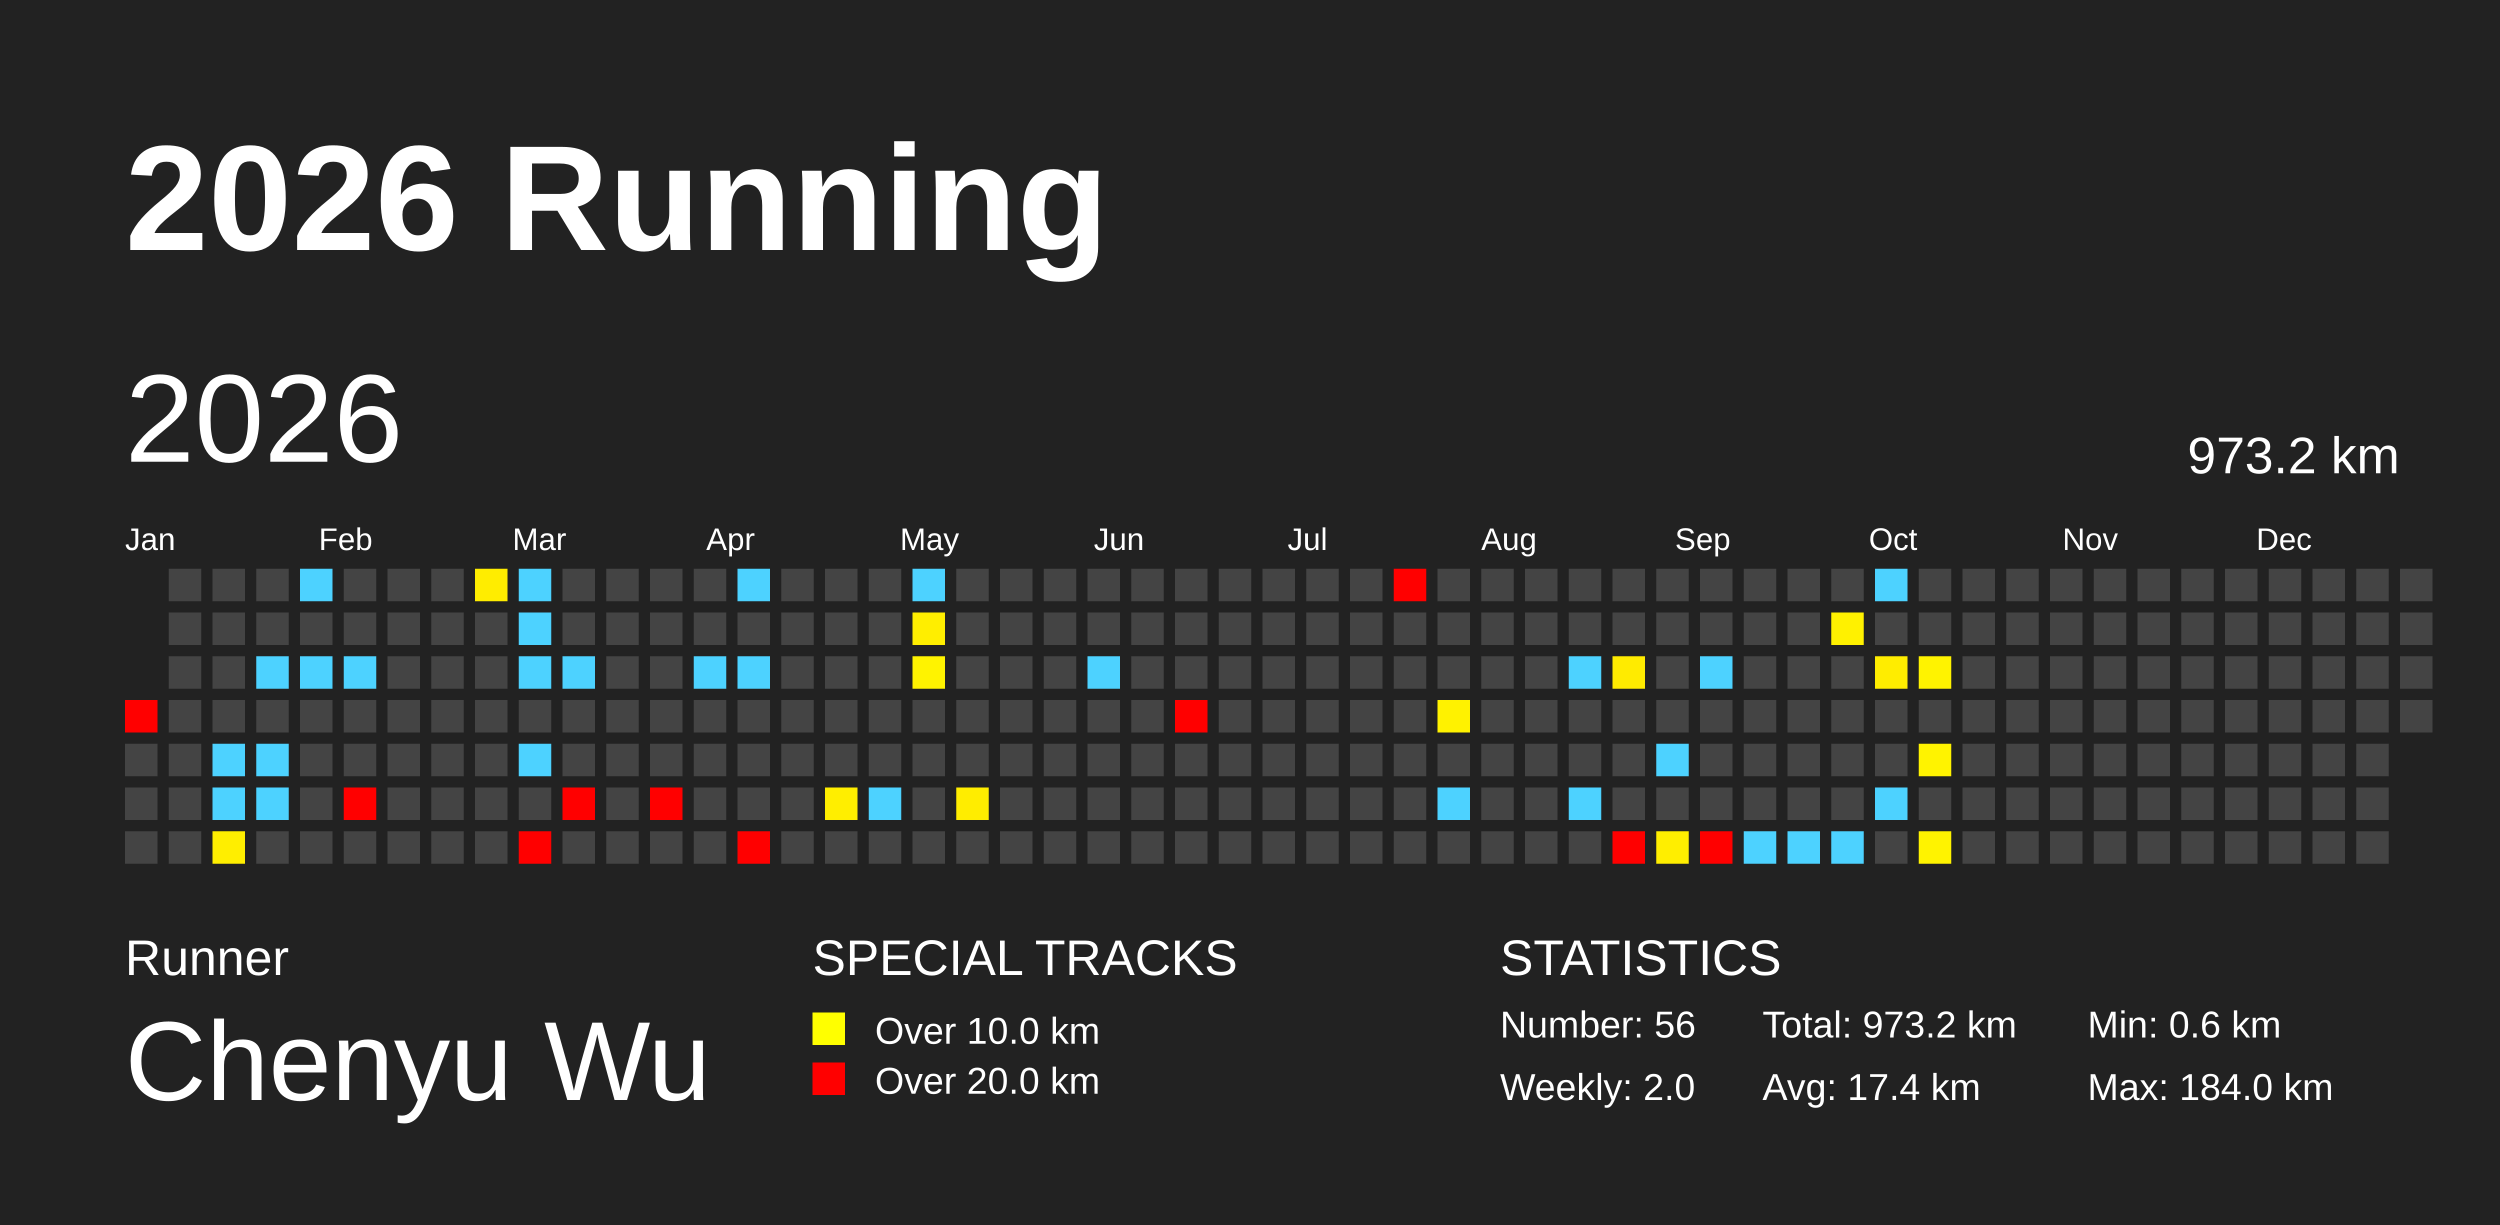
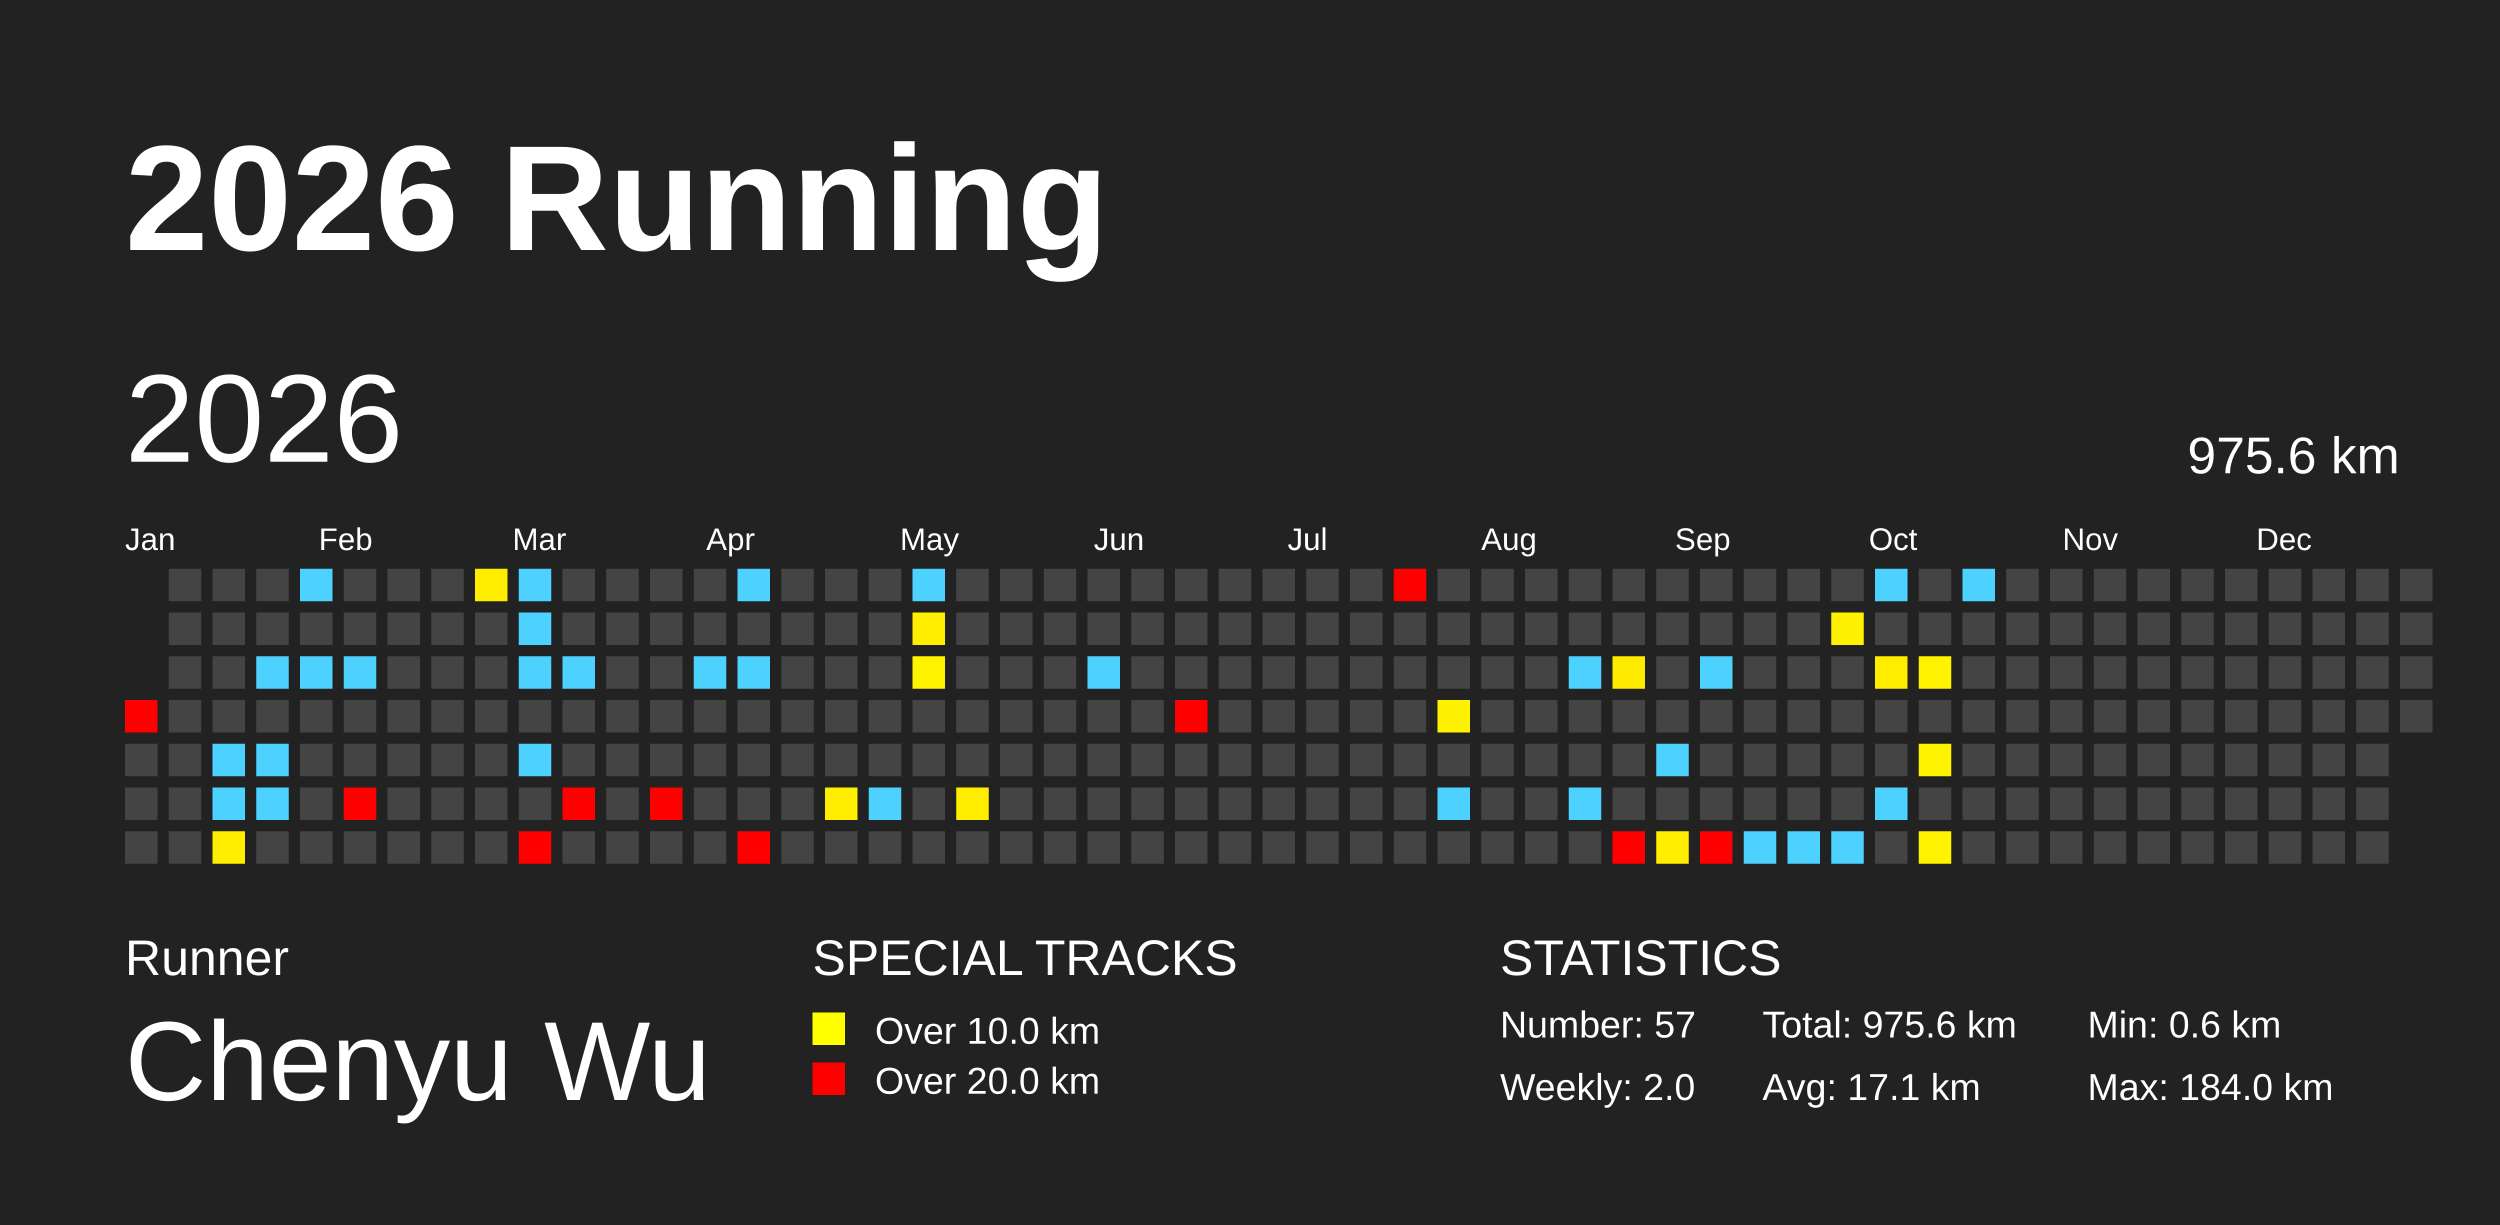
<svg xmlns="http://www.w3.org/2000/svg" baseProfile="full" height="98mm" version="1.1" viewBox="0,0,200,98" width="200mm">
  <defs />
  <rect fill="#222222" height="98" width="200" x="0" y="0" />
  <text fill="#FFFFFF" style="font-size:12px; font-family:Arial; font-weight:bold;" x="10" y="20">2026 Running</text>
  <text fill="#FFFFFF" style="font-size:4px; font-family:Arial" x="10" y="78">Runner</text>
  <text fill="#FFFFFF" style="font-size:9px; font-family:Arial" x="10" y="88">Chenyu Wu</text>
  <text fill="#FFFFFF" style="font-size:4px; font-family:Arial" x="65" y="78">SPECIAL TRACKS</text>
  <rect fill="yellow" height="2.6" width="2.6" x="65" y="81" />
  <text fill="#FFFFFF" style="font-size:3px; font-family:Arial" x="70" y="83.5">Over 10.0 km</text>
  <rect fill="red" height="2.6" width="2.6" x="65" y="85" />
  <text fill="#FFFFFF" style="font-size:3px; font-family:Arial" x="70" y="87.5">Over 20.0 km</text>
  <text fill="#FFFFFF" style="font-size:4px; font-family:Arial" x="120" y="78">STATISTICS</text>
-   <text fill="#FFFFFF" style="font-size:3px; font-family:Arial" x="120" y="83">Number: 56</text>
+   <text fill="#FFFFFF" style="font-size:3px; font-family:Arial" x="120" y="83">Number: 57</text>
  <text fill="#FFFFFF" style="font-size:3px; font-family:Arial" x="120" y="88">Weekly: 2.0</text>
-   <text fill="#FFFFFF" style="font-size:3px; font-family:Arial" x="141" y="83">Total: 973.2 km</text>
-   <text fill="#FFFFFF" style="font-size:3px; font-family:Arial" x="141" y="88">Avg: 17.4 km</text>
+   <text fill="#FFFFFF" style="font-size:3px; font-family:Arial" x="141" y="83">Total: 975.6 km</text>
+   <text fill="#FFFFFF" style="font-size:3px; font-family:Arial" x="141" y="88">Avg: 17.1 km</text>
  <text fill="#FFFFFF" style="font-size:3px; font-family:Arial" x="167" y="83">Min: 0.6 km</text>
  <text fill="#FFFFFF" style="font-size:3px; font-family:Arial" x="167" y="88">Max: 184.0 km</text>
  <text dominant-baseline="hanging" fill="#FFFFFF" style="font-size:10.0px; font-family:Arial;" x="10" y="30">2026</text>
-   <text dominant-baseline="hanging" fill="#FFFFFF" style="font-size:4.125px; font-family:Arial;" x="175" y="35">973.2 km</text>
+   <text dominant-baseline="hanging" fill="#FFFFFF" style="font-size:4.125px; font-family:Arial;" x="175" y="35">975.6 km</text>
  <text fill="#FFFFFF" style="font-size:2.5px; font-family:Arial" x="10.0" y="44">Jan</text>
  <text fill="#FFFFFF" style="font-size:2.5px; font-family:Arial" x="25.5" y="44">Feb</text>
  <text fill="#FFFFFF" style="font-size:2.5px; font-family:Arial" x="41.0" y="44">Mar</text>
  <text fill="#FFFFFF" style="font-size:2.5px; font-family:Arial" x="56.5" y="44">Apr</text>
  <text fill="#FFFFFF" style="font-size:2.5px; font-family:Arial" x="72.0" y="44">May</text>
  <text fill="#FFFFFF" style="font-size:2.5px; font-family:Arial" x="87.5" y="44">Jun</text>
  <text fill="#FFFFFF" style="font-size:2.5px; font-family:Arial" x="103.0" y="44">Jul</text>
  <text fill="#FFFFFF" style="font-size:2.5px; font-family:Arial" x="118.5" y="44">Aug</text>
  <text fill="#FFFFFF" style="font-size:2.5px; font-family:Arial" x="134.0" y="44">Sep</text>
  <text fill="#FFFFFF" style="font-size:2.5px; font-family:Arial" x="149.5" y="44">Oct</text>
  <text fill="#FFFFFF" style="font-size:2.5px; font-family:Arial" x="165.0" y="44">Nov</text>
  <text fill="#FFFFFF" style="font-size:2.5px; font-family:Arial" x="180.5" y="44">Dec</text>
  <rect fill="red" height="2.6" width="2.6" x="10.0" y="56.0" />
  <rect fill="#444444" height="2.6" width="2.6" x="10.0" y="59.5" />
  <rect fill="#444444" height="2.6" width="2.6" x="10.0" y="63.0" />
  <rect fill="#444444" height="2.6" width="2.6" x="10.0" y="66.5" />
  <rect fill="#444444" height="2.6" width="2.6" x="13.5" y="45.5" />
  <rect fill="#444444" height="2.6" width="2.6" x="13.5" y="49.0" />
  <rect fill="#444444" height="2.6" width="2.6" x="13.5" y="52.5" />
  <rect fill="#444444" height="2.6" width="2.6" x="13.5" y="56.0" />
  <rect fill="#444444" height="2.6" width="2.6" x="13.5" y="59.5" />
  <rect fill="#444444" height="2.6" width="2.6" x="13.5" y="63.0" />
  <rect fill="#444444" height="2.6" width="2.6" x="13.5" y="66.5" />
  <rect fill="#444444" height="2.6" width="2.6" x="17.0" y="45.5" />
  <rect fill="#444444" height="2.6" width="2.6" x="17.0" y="49.0" />
  <rect fill="#444444" height="2.6" width="2.6" x="17.0" y="52.5" />
  <rect fill="#444444" height="2.6" width="2.6" x="17.0" y="56.0" />
  <rect fill="#4dd2ff" height="2.6" width="2.6" x="17.0" y="59.5" />
  <rect fill="#4dd2ff" height="2.6" width="2.6" x="17.0" y="63.0" />
  <rect fill="#ffee00" height="2.6" width="2.6" x="17.0" y="66.5" />
  <rect fill="#444444" height="2.6" width="2.6" x="20.5" y="45.5" />
  <rect fill="#444444" height="2.6" width="2.6" x="20.5" y="49.0" />
  <rect fill="#4dd2ff" height="2.6" width="2.6" x="20.5" y="52.5" />
  <rect fill="#444444" height="2.6" width="2.6" x="20.5" y="56.0" />
  <rect fill="#4dd2ff" height="2.6" width="2.6" x="20.5" y="59.5" />
  <rect fill="#4dd2ff" height="2.6" width="2.6" x="20.5" y="63.0" />
  <rect fill="#444444" height="2.6" width="2.6" x="20.5" y="66.5" />
  <rect fill="#4dd2ff" height="2.6" width="2.6" x="24.0" y="45.5" />
  <rect fill="#444444" height="2.6" width="2.6" x="24.0" y="49.0" />
  <rect fill="#4dd2ff" height="2.6" width="2.6" x="24.0" y="52.5" />
  <rect fill="#444444" height="2.6" width="2.6" x="24.0" y="56.0" />
  <rect fill="#444444" height="2.6" width="2.6" x="24.0" y="59.5" />
  <rect fill="#444444" height="2.6" width="2.6" x="24.0" y="63.0" />
  <rect fill="#444444" height="2.6" width="2.6" x="24.0" y="66.5" />
  <rect fill="#444444" height="2.6" width="2.6" x="27.5" y="45.5" />
  <rect fill="#444444" height="2.6" width="2.6" x="27.5" y="49.0" />
  <rect fill="#4dd2ff" height="2.6" width="2.6" x="27.5" y="52.5" />
  <rect fill="#444444" height="2.6" width="2.6" x="27.5" y="56.0" />
  <rect fill="#444444" height="2.6" width="2.6" x="27.5" y="59.5" />
  <rect fill="red" height="2.6" width="2.6" x="27.5" y="63.0" />
  <rect fill="#444444" height="2.6" width="2.6" x="27.5" y="66.5" />
  <rect fill="#444444" height="2.6" width="2.6" x="31.0" y="45.5" />
  <rect fill="#444444" height="2.6" width="2.6" x="31.0" y="49.0" />
  <rect fill="#444444" height="2.6" width="2.6" x="31.0" y="52.5" />
  <rect fill="#444444" height="2.6" width="2.6" x="31.0" y="56.0" />
  <rect fill="#444444" height="2.6" width="2.6" x="31.0" y="59.5" />
  <rect fill="#444444" height="2.6" width="2.6" x="31.0" y="63.0" />
  <rect fill="#444444" height="2.6" width="2.6" x="31.0" y="66.5" />
  <rect fill="#444444" height="2.6" width="2.6" x="34.5" y="45.5" />
  <rect fill="#444444" height="2.6" width="2.6" x="34.5" y="49.0" />
  <rect fill="#444444" height="2.6" width="2.6" x="34.5" y="52.5" />
  <rect fill="#444444" height="2.6" width="2.6" x="34.5" y="56.0" />
  <rect fill="#444444" height="2.6" width="2.6" x="34.5" y="59.5" />
  <rect fill="#444444" height="2.6" width="2.6" x="34.5" y="63.0" />
  <rect fill="#444444" height="2.6" width="2.6" x="34.5" y="66.5" />
  <rect fill="#ffed00" height="2.6" width="2.6" x="38.0" y="45.5" />
  <rect fill="#444444" height="2.6" width="2.6" x="38.0" y="49.0" />
  <rect fill="#444444" height="2.6" width="2.6" x="38.0" y="52.5" />
  <rect fill="#444444" height="2.6" width="2.6" x="38.0" y="56.0" />
  <rect fill="#444444" height="2.6" width="2.6" x="38.0" y="59.5" />
  <rect fill="#444444" height="2.6" width="2.6" x="38.0" y="63.0" />
  <rect fill="#444444" height="2.6" width="2.6" x="38.0" y="66.5" />
  <rect fill="#4dd2ff" height="2.6" width="2.6" x="41.5" y="45.5" />
  <rect fill="#4dd2ff" height="2.6" width="2.6" x="41.5" y="49.0" />
  <rect fill="#4dd2ff" height="2.6" width="2.6" x="41.5" y="52.5" />
  <rect fill="#444444" height="2.6" width="2.6" x="41.5" y="56.0" />
  <rect fill="#4dd2ff" height="2.6" width="2.6" x="41.5" y="59.5" />
  <rect fill="#444444" height="2.6" width="2.6" x="41.5" y="63.0" />
  <rect fill="red" height="2.6" width="2.6" x="41.5" y="66.5" />
  <rect fill="#444444" height="2.6" width="2.6" x="45.0" y="45.5" />
  <rect fill="#444444" height="2.6" width="2.6" x="45.0" y="49.0" />
  <rect fill="#4dd2ff" height="2.6" width="2.6" x="45.0" y="52.5" />
  <rect fill="#444444" height="2.6" width="2.6" x="45.0" y="56.0" />
  <rect fill="#444444" height="2.6" width="2.6" x="45.0" y="59.5" />
  <rect fill="red" height="2.6" width="2.6" x="45.0" y="63.0" />
  <rect fill="#444444" height="2.6" width="2.6" x="45.0" y="66.5" />
  <rect fill="#444444" height="2.6" width="2.6" x="48.5" y="45.5" />
  <rect fill="#444444" height="2.6" width="2.6" x="48.5" y="49.0" />
  <rect fill="#444444" height="2.6" width="2.6" x="48.5" y="52.5" />
  <rect fill="#444444" height="2.6" width="2.6" x="48.5" y="56.0" />
  <rect fill="#444444" height="2.6" width="2.6" x="48.5" y="59.5" />
  <rect fill="#444444" height="2.6" width="2.6" x="48.5" y="63.0" />
  <rect fill="#444444" height="2.6" width="2.6" x="48.5" y="66.5" />
  <rect fill="#444444" height="2.6" width="2.6" x="52.0" y="45.5" />
  <rect fill="#444444" height="2.6" width="2.6" x="52.0" y="49.0" />
  <rect fill="#444444" height="2.6" width="2.6" x="52.0" y="52.5" />
  <rect fill="#444444" height="2.6" width="2.6" x="52.0" y="56.0" />
  <rect fill="#444444" height="2.6" width="2.6" x="52.0" y="59.5" />
  <rect fill="red" height="2.6" width="2.6" x="52.0" y="63.0" />
  <rect fill="#444444" height="2.6" width="2.6" x="52.0" y="66.5" />
  <rect fill="#444444" height="2.6" width="2.6" x="55.5" y="45.5" />
  <rect fill="#444444" height="2.6" width="2.6" x="55.5" y="49.0" />
  <rect fill="#4dd2ff" height="2.6" width="2.6" x="55.5" y="52.5" />
  <rect fill="#444444" height="2.6" width="2.6" x="55.5" y="56.0" />
  <rect fill="#444444" height="2.6" width="2.6" x="55.5" y="59.5" />
  <rect fill="#444444" height="2.6" width="2.6" x="55.5" y="63.0" />
  <rect fill="#444444" height="2.6" width="2.6" x="55.5" y="66.5" />
  <rect fill="#4dd2ff" height="2.6" width="2.6" x="59.0" y="45.5" />
  <rect fill="#444444" height="2.6" width="2.6" x="59.0" y="49.0" />
  <rect fill="#4dd2ff" height="2.6" width="2.6" x="59.0" y="52.5" />
  <rect fill="#444444" height="2.6" width="2.6" x="59.0" y="56.0" />
  <rect fill="#444444" height="2.6" width="2.6" x="59.0" y="59.5" />
  <rect fill="#444444" height="2.6" width="2.6" x="59.0" y="63.0" />
  <rect fill="red" height="2.6" width="2.6" x="59.0" y="66.5" />
  <rect fill="#444444" height="2.6" width="2.6" x="62.5" y="45.5" />
  <rect fill="#444444" height="2.6" width="2.6" x="62.5" y="49.0" />
  <rect fill="#444444" height="2.6" width="2.6" x="62.5" y="52.5" />
  <rect fill="#444444" height="2.6" width="2.6" x="62.5" y="56.0" />
  <rect fill="#444444" height="2.6" width="2.6" x="62.5" y="59.5" />
  <rect fill="#444444" height="2.6" width="2.6" x="62.5" y="63.0" />
  <rect fill="#444444" height="2.6" width="2.6" x="62.5" y="66.5" />
  <rect fill="#444444" height="2.6" width="2.6" x="66.0" y="45.5" />
  <rect fill="#444444" height="2.6" width="2.6" x="66.0" y="49.0" />
  <rect fill="#444444" height="2.6" width="2.6" x="66.0" y="52.5" />
  <rect fill="#444444" height="2.6" width="2.6" x="66.0" y="56.0" />
  <rect fill="#444444" height="2.6" width="2.6" x="66.0" y="59.5" />
  <rect fill="#ffee00" height="2.6" width="2.6" x="66.0" y="63.0" />
  <rect fill="#444444" height="2.6" width="2.6" x="66.0" y="66.5" />
  <rect fill="#444444" height="2.6" width="2.6" x="69.5" y="45.5" />
  <rect fill="#444444" height="2.6" width="2.6" x="69.5" y="49.0" />
  <rect fill="#444444" height="2.6" width="2.6" x="69.5" y="52.5" />
  <rect fill="#444444" height="2.6" width="2.6" x="69.5" y="56.0" />
  <rect fill="#444444" height="2.6" width="2.6" x="69.5" y="59.5" />
  <rect fill="#4dd2ff" height="2.6" width="2.6" x="69.5" y="63.0" />
  <rect fill="#444444" height="2.6" width="2.6" x="69.5" y="66.5" />
  <rect fill="#4dd2ff" height="2.6" width="2.6" x="73.0" y="45.5" />
  <rect fill="#ffee00" height="2.6" width="2.6" x="73.0" y="49.0" />
  <rect fill="#fff300" height="2.6" width="2.6" x="73.0" y="52.5" />
  <rect fill="#444444" height="2.6" width="2.6" x="73.0" y="56.0" />
  <rect fill="#444444" height="2.6" width="2.6" x="73.0" y="59.5" />
  <rect fill="#444444" height="2.6" width="2.6" x="73.0" y="63.0" />
  <rect fill="#444444" height="2.6" width="2.6" x="73.0" y="66.5" />
  <rect fill="#444444" height="2.6" width="2.6" x="76.5" y="45.5" />
  <rect fill="#444444" height="2.6" width="2.6" x="76.5" y="49.0" />
  <rect fill="#444444" height="2.6" width="2.6" x="76.5" y="52.5" />
  <rect fill="#444444" height="2.6" width="2.6" x="76.5" y="56.0" />
  <rect fill="#444444" height="2.6" width="2.6" x="76.5" y="59.5" />
  <rect fill="#ffed00" height="2.6" width="2.6" x="76.5" y="63.0" />
  <rect fill="#444444" height="2.6" width="2.6" x="76.5" y="66.5" />
  <rect fill="#444444" height="2.6" width="2.6" x="80.0" y="45.5" />
  <rect fill="#444444" height="2.6" width="2.6" x="80.0" y="49.0" />
  <rect fill="#444444" height="2.6" width="2.6" x="80.0" y="52.5" />
  <rect fill="#444444" height="2.6" width="2.6" x="80.0" y="56.0" />
  <rect fill="#444444" height="2.6" width="2.6" x="80.0" y="59.5" />
  <rect fill="#444444" height="2.6" width="2.6" x="80.0" y="63.0" />
  <rect fill="#444444" height="2.6" width="2.6" x="80.0" y="66.5" />
  <rect fill="#444444" height="2.6" width="2.6" x="83.5" y="45.5" />
  <rect fill="#444444" height="2.6" width="2.6" x="83.5" y="49.0" />
  <rect fill="#444444" height="2.6" width="2.6" x="83.5" y="52.5" />
  <rect fill="#444444" height="2.6" width="2.6" x="83.5" y="56.0" />
  <rect fill="#444444" height="2.6" width="2.6" x="83.5" y="59.5" />
  <rect fill="#444444" height="2.6" width="2.6" x="83.5" y="63.0" />
  <rect fill="#444444" height="2.6" width="2.6" x="83.5" y="66.5" />
  <rect fill="#444444" height="2.6" width="2.6" x="87.0" y="45.5" />
  <rect fill="#444444" height="2.6" width="2.6" x="87.0" y="49.0" />
  <rect fill="#4dd2ff" height="2.6" width="2.6" x="87.0" y="52.5" />
  <rect fill="#444444" height="2.6" width="2.6" x="87.0" y="56.0" />
  <rect fill="#444444" height="2.6" width="2.6" x="87.0" y="59.5" />
  <rect fill="#444444" height="2.6" width="2.6" x="87.0" y="63.0" />
  <rect fill="#444444" height="2.6" width="2.6" x="87.0" y="66.5" />
  <rect fill="#444444" height="2.6" width="2.6" x="90.5" y="45.5" />
  <rect fill="#444444" height="2.6" width="2.6" x="90.5" y="49.0" />
  <rect fill="#444444" height="2.6" width="2.6" x="90.5" y="52.5" />
  <rect fill="#444444" height="2.6" width="2.6" x="90.5" y="56.0" />
  <rect fill="#444444" height="2.6" width="2.6" x="90.5" y="59.5" />
  <rect fill="#444444" height="2.6" width="2.6" x="90.5" y="63.0" />
  <rect fill="#444444" height="2.6" width="2.6" x="90.5" y="66.5" />
  <rect fill="#444444" height="2.6" width="2.6" x="94.0" y="45.5" />
  <rect fill="#444444" height="2.6" width="2.6" x="94.0" y="49.0" />
  <rect fill="#444444" height="2.6" width="2.6" x="94.0" y="52.5" />
  <rect fill="red" height="2.6" width="2.6" x="94.0" y="56.0" />
  <rect fill="#444444" height="2.6" width="2.6" x="94.0" y="59.5" />
  <rect fill="#444444" height="2.6" width="2.6" x="94.0" y="63.0" />
  <rect fill="#444444" height="2.6" width="2.6" x="94.0" y="66.5" />
  <rect fill="#444444" height="2.6" width="2.6" x="97.5" y="45.5" />
  <rect fill="#444444" height="2.6" width="2.6" x="97.5" y="49.0" />
  <rect fill="#444444" height="2.6" width="2.6" x="97.5" y="52.5" />
  <rect fill="#444444" height="2.6" width="2.6" x="97.5" y="56.0" />
  <rect fill="#444444" height="2.6" width="2.6" x="97.5" y="59.5" />
  <rect fill="#444444" height="2.6" width="2.6" x="97.5" y="63.0" />
  <rect fill="#444444" height="2.6" width="2.6" x="97.5" y="66.5" />
  <rect fill="#444444" height="2.6" width="2.6" x="101.0" y="45.5" />
  <rect fill="#444444" height="2.6" width="2.6" x="101.0" y="49.0" />
  <rect fill="#444444" height="2.6" width="2.6" x="101.0" y="52.5" />
  <rect fill="#444444" height="2.6" width="2.6" x="101.0" y="56.0" />
  <rect fill="#444444" height="2.6" width="2.6" x="101.0" y="59.5" />
  <rect fill="#444444" height="2.6" width="2.6" x="101.0" y="63.0" />
  <rect fill="#444444" height="2.6" width="2.6" x="101.0" y="66.5" />
  <rect fill="#444444" height="2.6" width="2.6" x="104.5" y="45.5" />
  <rect fill="#444444" height="2.6" width="2.6" x="104.5" y="49.0" />
  <rect fill="#444444" height="2.6" width="2.6" x="104.5" y="52.5" />
  <rect fill="#444444" height="2.6" width="2.6" x="104.5" y="56.0" />
  <rect fill="#444444" height="2.6" width="2.6" x="104.5" y="59.5" />
  <rect fill="#444444" height="2.6" width="2.6" x="104.5" y="63.0" />
  <rect fill="#444444" height="2.6" width="2.6" x="104.5" y="66.5" />
  <rect fill="#444444" height="2.6" width="2.6" x="108.0" y="45.5" />
  <rect fill="#444444" height="2.6" width="2.6" x="108.0" y="49.0" />
  <rect fill="#444444" height="2.6" width="2.6" x="108.0" y="52.5" />
  <rect fill="#444444" height="2.6" width="2.6" x="108.0" y="56.0" />
  <rect fill="#444444" height="2.6" width="2.6" x="108.0" y="59.5" />
  <rect fill="#444444" height="2.6" width="2.6" x="108.0" y="63.0" />
  <rect fill="#444444" height="2.6" width="2.6" x="108.0" y="66.5" />
  <rect fill="red" height="2.6" width="2.6" x="111.5" y="45.5" />
  <rect fill="#444444" height="2.6" width="2.6" x="111.5" y="49.0" />
  <rect fill="#444444" height="2.6" width="2.6" x="111.5" y="52.5" />
  <rect fill="#444444" height="2.6" width="2.6" x="111.5" y="56.0" />
  <rect fill="#444444" height="2.6" width="2.6" x="111.5" y="59.5" />
  <rect fill="#444444" height="2.6" width="2.6" x="111.5" y="63.0" />
  <rect fill="#444444" height="2.6" width="2.6" x="111.5" y="66.5" />
  <rect fill="#444444" height="2.6" width="2.6" x="115.0" y="45.5" />
  <rect fill="#444444" height="2.6" width="2.6" x="115.0" y="49.0" />
  <rect fill="#444444" height="2.6" width="2.6" x="115.0" y="52.5" />
  <rect fill="#fff200" height="2.6" width="2.6" x="115.0" y="56.0" />
  <rect fill="#444444" height="2.6" width="2.6" x="115.0" y="59.5" />
  <rect fill="#4dd2ff" height="2.6" width="2.6" x="115.0" y="63.0" />
  <rect fill="#444444" height="2.6" width="2.6" x="115.0" y="66.5" />
  <rect fill="#444444" height="2.6" width="2.6" x="118.5" y="45.5" />
  <rect fill="#444444" height="2.6" width="2.6" x="118.5" y="49.0" />
  <rect fill="#444444" height="2.6" width="2.6" x="118.5" y="52.5" />
  <rect fill="#444444" height="2.6" width="2.6" x="118.5" y="56.0" />
  <rect fill="#444444" height="2.6" width="2.6" x="118.5" y="59.5" />
  <rect fill="#444444" height="2.6" width="2.6" x="118.5" y="63.0" />
  <rect fill="#444444" height="2.6" width="2.6" x="118.5" y="66.5" />
  <rect fill="#444444" height="2.6" width="2.6" x="122.0" y="45.5" />
  <rect fill="#444444" height="2.6" width="2.6" x="122.0" y="49.0" />
  <rect fill="#444444" height="2.6" width="2.6" x="122.0" y="52.5" />
  <rect fill="#444444" height="2.6" width="2.6" x="122.0" y="56.0" />
  <rect fill="#444444" height="2.6" width="2.6" x="122.0" y="59.5" />
  <rect fill="#444444" height="2.6" width="2.6" x="122.0" y="63.0" />
  <rect fill="#444444" height="2.6" width="2.6" x="122.0" y="66.5" />
  <rect fill="#444444" height="2.6" width="2.6" x="125.5" y="45.5" />
  <rect fill="#444444" height="2.6" width="2.6" x="125.5" y="49.0" />
  <rect fill="#4dd2ff" height="2.6" width="2.6" x="125.5" y="52.5" />
  <rect fill="#444444" height="2.6" width="2.6" x="125.5" y="56.0" />
  <rect fill="#444444" height="2.6" width="2.6" x="125.5" y="59.5" />
  <rect fill="#4dd2ff" height="2.6" width="2.6" x="125.5" y="63.0" />
  <rect fill="#444444" height="2.6" width="2.6" x="125.5" y="66.5" />
  <rect fill="#444444" height="2.6" width="2.6" x="129.0" y="45.5" />
  <rect fill="#444444" height="2.6" width="2.6" x="129.0" y="49.0" />
  <rect fill="#ffeb00" height="2.6" width="2.6" x="129.0" y="52.5" />
  <rect fill="#444444" height="2.6" width="2.6" x="129.0" y="56.0" />
  <rect fill="#444444" height="2.6" width="2.6" x="129.0" y="59.5" />
  <rect fill="#444444" height="2.6" width="2.6" x="129.0" y="63.0" />
  <rect fill="red" height="2.6" width="2.6" x="129.0" y="66.5" />
  <rect fill="#444444" height="2.6" width="2.6" x="132.5" y="45.5" />
  <rect fill="#444444" height="2.6" width="2.6" x="132.5" y="49.0" />
  <rect fill="#444444" height="2.6" width="2.6" x="132.5" y="52.5" />
  <rect fill="#444444" height="2.6" width="2.6" x="132.5" y="56.0" />
  <rect fill="#4dd2ff" height="2.6" width="2.6" x="132.5" y="59.5" />
  <rect fill="#444444" height="2.6" width="2.6" x="132.5" y="63.0" />
  <rect fill="#ffee00" height="2.6" width="2.6" x="132.5" y="66.5" />
  <rect fill="#444444" height="2.6" width="2.6" x="136.0" y="45.5" />
  <rect fill="#444444" height="2.6" width="2.6" x="136.0" y="49.0" />
  <rect fill="#4dd2ff" height="2.6" width="2.6" x="136.0" y="52.5" />
  <rect fill="#444444" height="2.6" width="2.6" x="136.0" y="56.0" />
  <rect fill="#444444" height="2.6" width="2.6" x="136.0" y="59.5" />
  <rect fill="#444444" height="2.6" width="2.6" x="136.0" y="63.0" />
  <rect fill="red" height="2.6" width="2.6" x="136.0" y="66.5" />
  <rect fill="#444444" height="2.6" width="2.6" x="139.5" y="45.5" />
  <rect fill="#444444" height="2.6" width="2.6" x="139.5" y="49.0" />
  <rect fill="#444444" height="2.6" width="2.6" x="139.5" y="52.5" />
  <rect fill="#444444" height="2.6" width="2.6" x="139.5" y="56.0" />
  <rect fill="#444444" height="2.6" width="2.6" x="139.5" y="59.5" />
  <rect fill="#444444" height="2.6" width="2.6" x="139.5" y="63.0" />
  <rect fill="#4dd2ff" height="2.6" width="2.6" x="139.5" y="66.5" />
  <rect fill="#444444" height="2.6" width="2.6" x="143.0" y="45.5" />
  <rect fill="#444444" height="2.6" width="2.6" x="143.0" y="49.0" />
  <rect fill="#444444" height="2.6" width="2.6" x="143.0" y="52.5" />
  <rect fill="#444444" height="2.6" width="2.6" x="143.0" y="56.0" />
  <rect fill="#444444" height="2.6" width="2.6" x="143.0" y="59.5" />
  <rect fill="#444444" height="2.6" width="2.6" x="143.0" y="63.0" />
  <rect fill="#4dd2ff" height="2.6" width="2.6" x="143.0" y="66.5" />
  <rect fill="#444444" height="2.6" width="2.6" x="146.5" y="45.5" />
  <rect fill="#fff100" height="2.6" width="2.6" x="146.5" y="49.0" />
  <rect fill="#444444" height="2.6" width="2.6" x="146.5" y="52.5" />
  <rect fill="#444444" height="2.6" width="2.6" x="146.5" y="56.0" />
  <rect fill="#444444" height="2.6" width="2.6" x="146.5" y="59.5" />
  <rect fill="#444444" height="2.6" width="2.6" x="146.5" y="63.0" />
  <rect fill="#4dd2ff" height="2.6" width="2.6" x="146.5" y="66.5" />
  <rect fill="#4dd2ff" height="2.6" width="2.6" x="150.0" y="45.5" />
  <rect fill="#444444" height="2.6" width="2.6" x="150.0" y="49.0" />
  <rect fill="#ffed00" height="2.6" width="2.6" x="150.0" y="52.5" />
  <rect fill="#444444" height="2.6" width="2.6" x="150.0" y="56.0" />
  <rect fill="#444444" height="2.6" width="2.6" x="150.0" y="59.5" />
  <rect fill="#4dd2ff" height="2.6" width="2.6" x="150.0" y="63.0" />
  <rect fill="#444444" height="2.6" width="2.6" x="150.0" y="66.5" />
  <rect fill="#444444" height="2.6" width="2.6" x="153.5" y="45.5" />
  <rect fill="#444444" height="2.6" width="2.6" x="153.5" y="49.0" />
  <rect fill="#fff300" height="2.6" width="2.6" x="153.5" y="52.5" />
  <rect fill="#444444" height="2.6" width="2.6" x="153.5" y="56.0" />
  <rect fill="#fff300" height="2.6" width="2.6" x="153.5" y="59.5" />
  <rect fill="#444444" height="2.6" width="2.6" x="153.5" y="63.0" />
  <rect fill="#fff300" height="2.6" width="2.6" x="153.5" y="66.5" />
-   <rect fill="#444444" height="2.6" width="2.6" x="157.0" y="45.5" />
+   <rect fill="#4dd2ff" height="2.6" width="2.6" x="157.0" y="45.5" />
  <rect fill="#444444" height="2.6" width="2.6" x="157.0" y="49.0" />
  <rect fill="#444444" height="2.6" width="2.6" x="157.0" y="52.5" />
  <rect fill="#444444" height="2.6" width="2.6" x="157.0" y="56.0" />
  <rect fill="#444444" height="2.6" width="2.6" x="157.0" y="59.5" />
  <rect fill="#444444" height="2.6" width="2.6" x="157.0" y="63.0" />
  <rect fill="#444444" height="2.6" width="2.6" x="157.0" y="66.5" />
  <rect fill="#444444" height="2.6" width="2.6" x="160.5" y="45.5" />
  <rect fill="#444444" height="2.6" width="2.6" x="160.5" y="49.0" />
  <rect fill="#444444" height="2.6" width="2.6" x="160.5" y="52.5" />
  <rect fill="#444444" height="2.6" width="2.6" x="160.5" y="56.0" />
  <rect fill="#444444" height="2.6" width="2.6" x="160.5" y="59.5" />
  <rect fill="#444444" height="2.6" width="2.6" x="160.5" y="63.0" />
  <rect fill="#444444" height="2.6" width="2.6" x="160.5" y="66.5" />
  <rect fill="#444444" height="2.6" width="2.6" x="164.0" y="45.5" />
  <rect fill="#444444" height="2.6" width="2.6" x="164.0" y="49.0" />
  <rect fill="#444444" height="2.6" width="2.6" x="164.0" y="52.5" />
  <rect fill="#444444" height="2.6" width="2.6" x="164.0" y="56.0" />
  <rect fill="#444444" height="2.6" width="2.6" x="164.0" y="59.5" />
  <rect fill="#444444" height="2.6" width="2.6" x="164.0" y="63.0" />
  <rect fill="#444444" height="2.6" width="2.6" x="164.0" y="66.5" />
  <rect fill="#444444" height="2.6" width="2.6" x="167.5" y="45.5" />
  <rect fill="#444444" height="2.6" width="2.6" x="167.5" y="49.0" />
  <rect fill="#444444" height="2.6" width="2.6" x="167.5" y="52.5" />
  <rect fill="#444444" height="2.6" width="2.6" x="167.5" y="56.0" />
  <rect fill="#444444" height="2.6" width="2.6" x="167.5" y="59.5" />
  <rect fill="#444444" height="2.6" width="2.6" x="167.5" y="63.0" />
  <rect fill="#444444" height="2.6" width="2.6" x="167.5" y="66.5" />
  <rect fill="#444444" height="2.6" width="2.6" x="171.0" y="45.5" />
  <rect fill="#444444" height="2.6" width="2.6" x="171.0" y="49.0" />
  <rect fill="#444444" height="2.6" width="2.6" x="171.0" y="52.5" />
  <rect fill="#444444" height="2.6" width="2.6" x="171.0" y="56.0" />
  <rect fill="#444444" height="2.6" width="2.6" x="171.0" y="59.5" />
  <rect fill="#444444" height="2.6" width="2.6" x="171.0" y="63.0" />
  <rect fill="#444444" height="2.6" width="2.6" x="171.0" y="66.5" />
  <rect fill="#444444" height="2.6" width="2.6" x="174.5" y="45.5" />
  <rect fill="#444444" height="2.6" width="2.6" x="174.5" y="49.0" />
  <rect fill="#444444" height="2.6" width="2.6" x="174.5" y="52.5" />
  <rect fill="#444444" height="2.6" width="2.6" x="174.5" y="56.0" />
  <rect fill="#444444" height="2.6" width="2.6" x="174.5" y="59.5" />
  <rect fill="#444444" height="2.6" width="2.6" x="174.5" y="63.0" />
  <rect fill="#444444" height="2.6" width="2.6" x="174.5" y="66.5" />
  <rect fill="#444444" height="2.6" width="2.6" x="178.0" y="45.5" />
  <rect fill="#444444" height="2.6" width="2.6" x="178.0" y="49.0" />
  <rect fill="#444444" height="2.6" width="2.6" x="178.0" y="52.5" />
  <rect fill="#444444" height="2.6" width="2.6" x="178.0" y="56.0" />
  <rect fill="#444444" height="2.6" width="2.6" x="178.0" y="59.5" />
  <rect fill="#444444" height="2.6" width="2.6" x="178.0" y="63.0" />
  <rect fill="#444444" height="2.6" width="2.6" x="178.0" y="66.5" />
  <rect fill="#444444" height="2.6" width="2.6" x="181.5" y="45.5" />
  <rect fill="#444444" height="2.6" width="2.6" x="181.5" y="49.0" />
  <rect fill="#444444" height="2.6" width="2.6" x="181.5" y="52.5" />
  <rect fill="#444444" height="2.6" width="2.6" x="181.5" y="56.0" />
  <rect fill="#444444" height="2.6" width="2.6" x="181.5" y="59.5" />
  <rect fill="#444444" height="2.6" width="2.6" x="181.5" y="63.0" />
  <rect fill="#444444" height="2.6" width="2.6" x="181.5" y="66.5" />
  <rect fill="#444444" height="2.6" width="2.6" x="185.0" y="45.5" />
  <rect fill="#444444" height="2.6" width="2.6" x="185.0" y="49.0" />
  <rect fill="#444444" height="2.6" width="2.6" x="185.0" y="52.5" />
  <rect fill="#444444" height="2.6" width="2.6" x="185.0" y="56.0" />
  <rect fill="#444444" height="2.6" width="2.6" x="185.0" y="59.5" />
  <rect fill="#444444" height="2.6" width="2.6" x="185.0" y="63.0" />
  <rect fill="#444444" height="2.6" width="2.6" x="185.0" y="66.5" />
  <rect fill="#444444" height="2.6" width="2.6" x="188.5" y="45.5" />
  <rect fill="#444444" height="2.6" width="2.6" x="188.5" y="49.0" />
  <rect fill="#444444" height="2.6" width="2.6" x="188.5" y="52.5" />
  <rect fill="#444444" height="2.6" width="2.6" x="188.5" y="56.0" />
  <rect fill="#444444" height="2.6" width="2.6" x="188.5" y="59.5" />
  <rect fill="#444444" height="2.6" width="2.6" x="188.5" y="63.0" />
  <rect fill="#444444" height="2.6" width="2.6" x="188.5" y="66.5" />
  <rect fill="#444444" height="2.6" width="2.6" x="192.0" y="45.5" />
  <rect fill="#444444" height="2.6" width="2.6" x="192.0" y="49.0" />
  <rect fill="#444444" height="2.6" width="2.6" x="192.0" y="52.5" />
  <rect fill="#444444" height="2.6" width="2.6" x="192.0" y="56.0" />
</svg>
